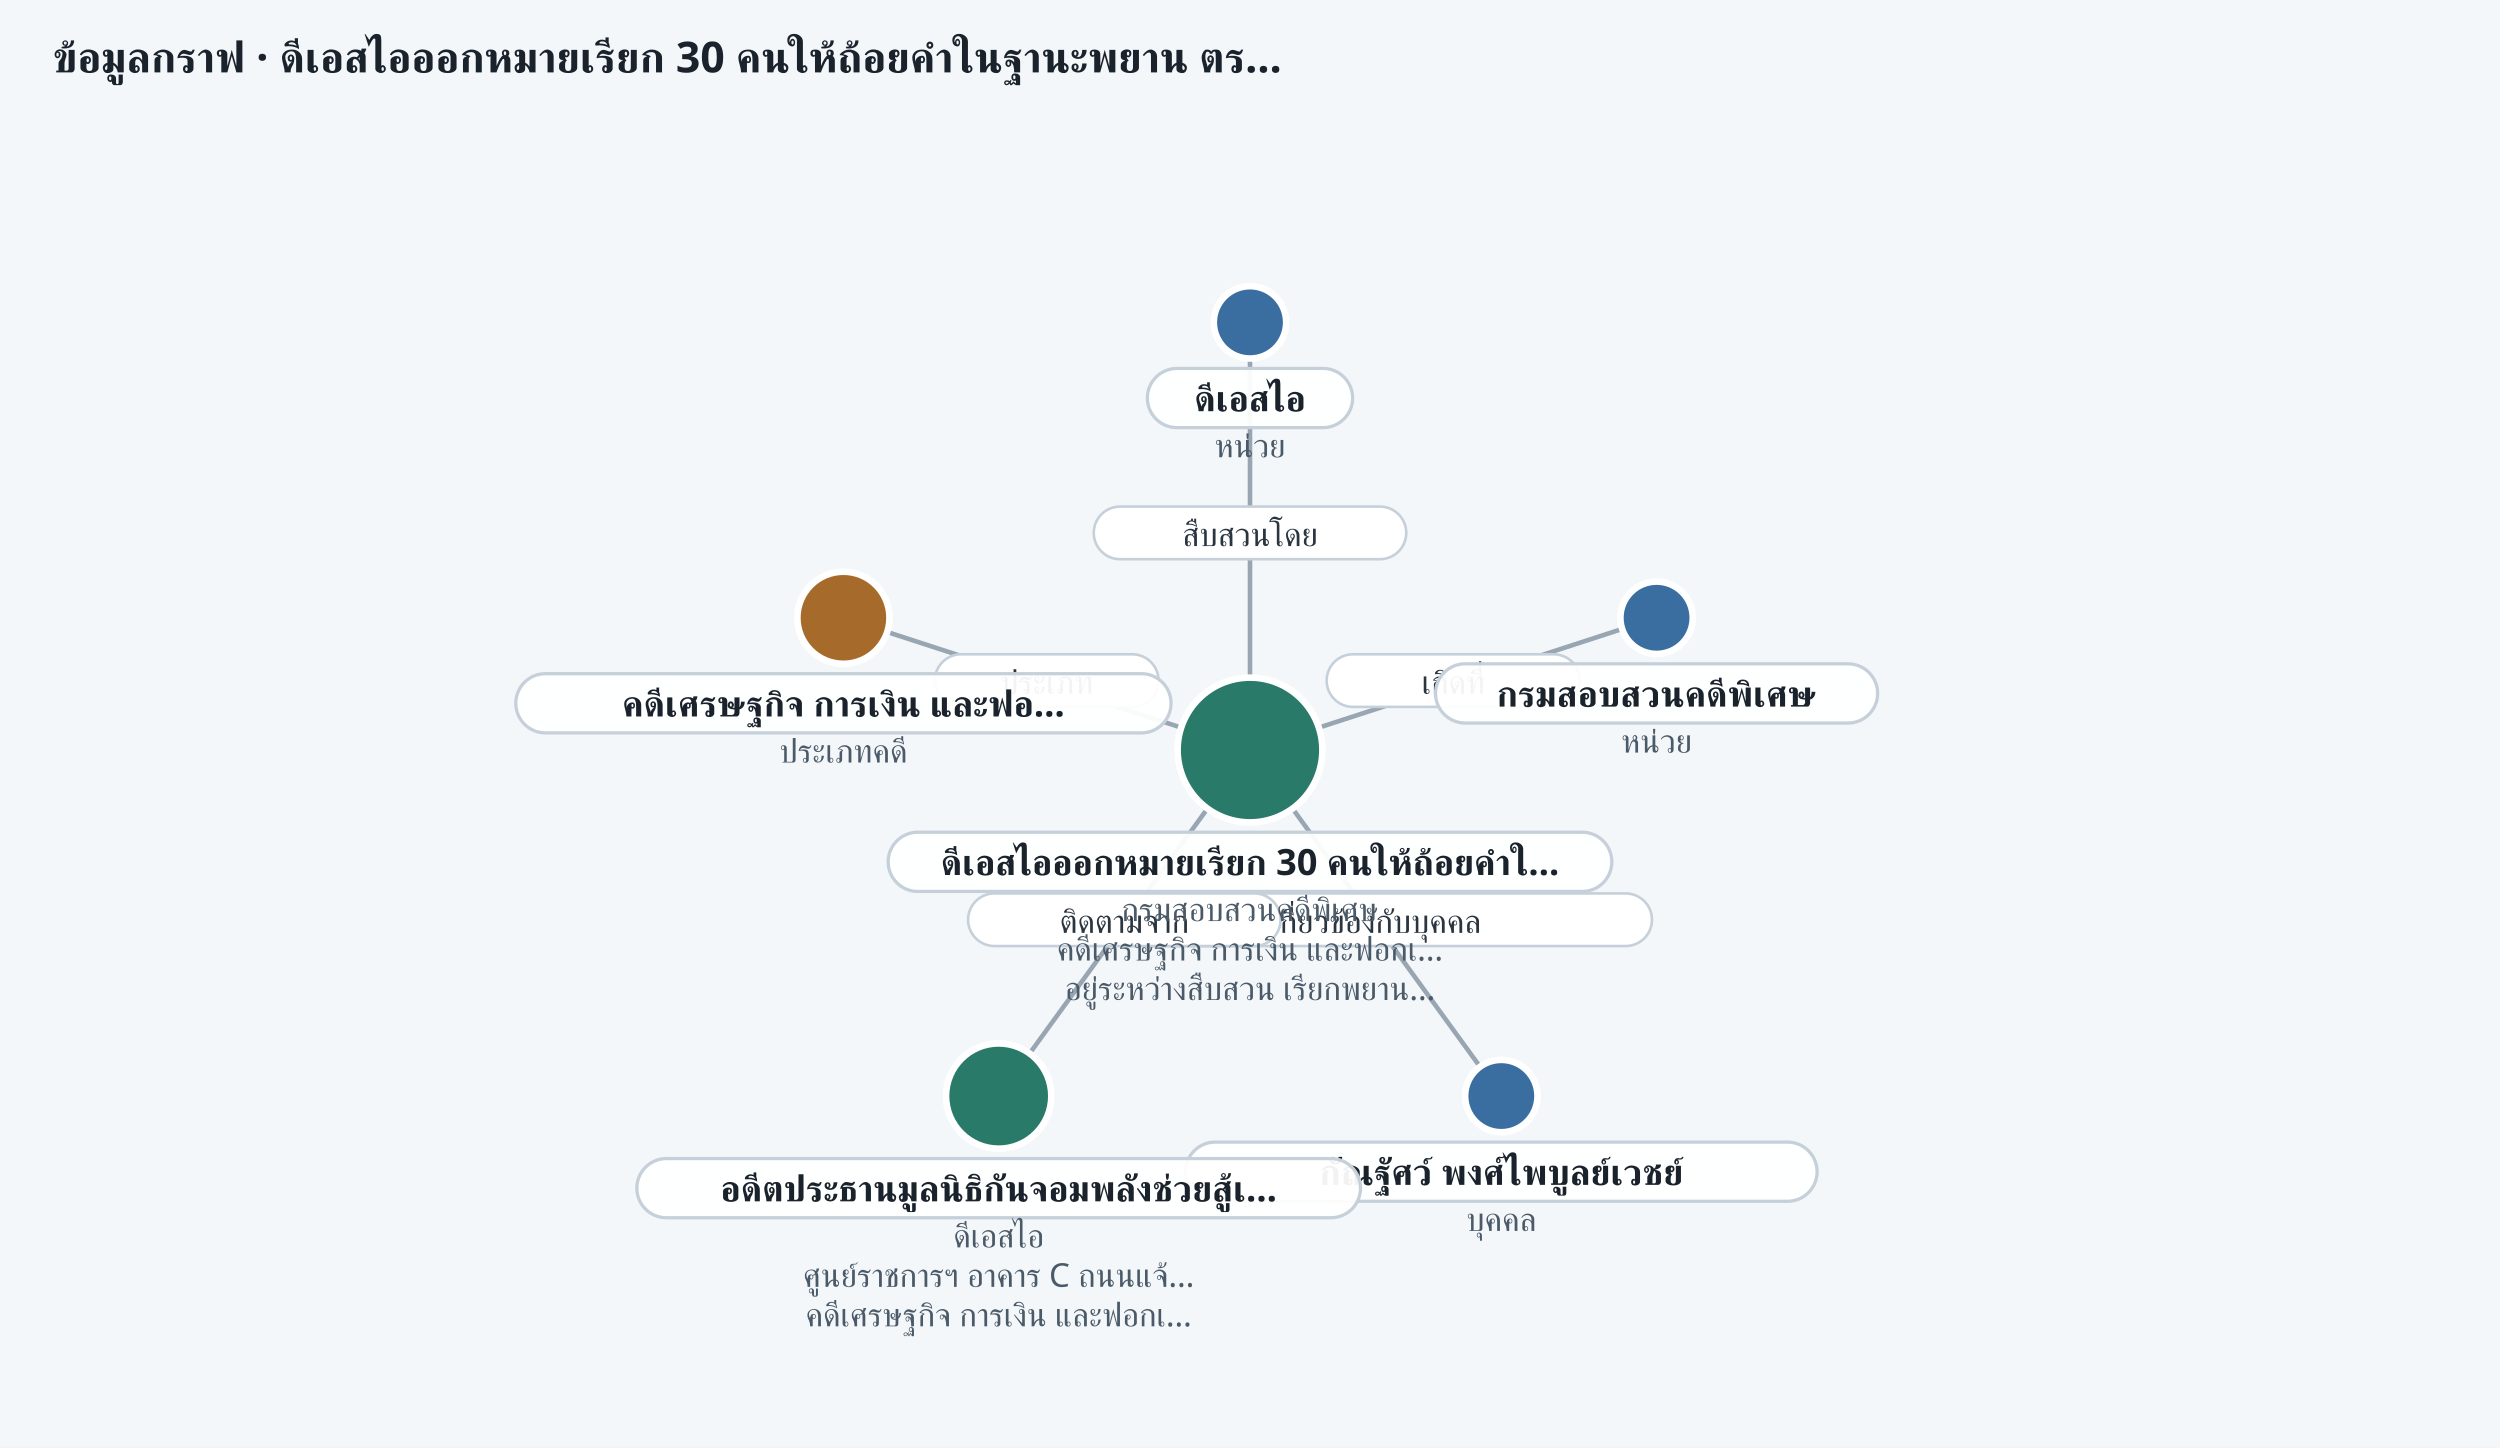
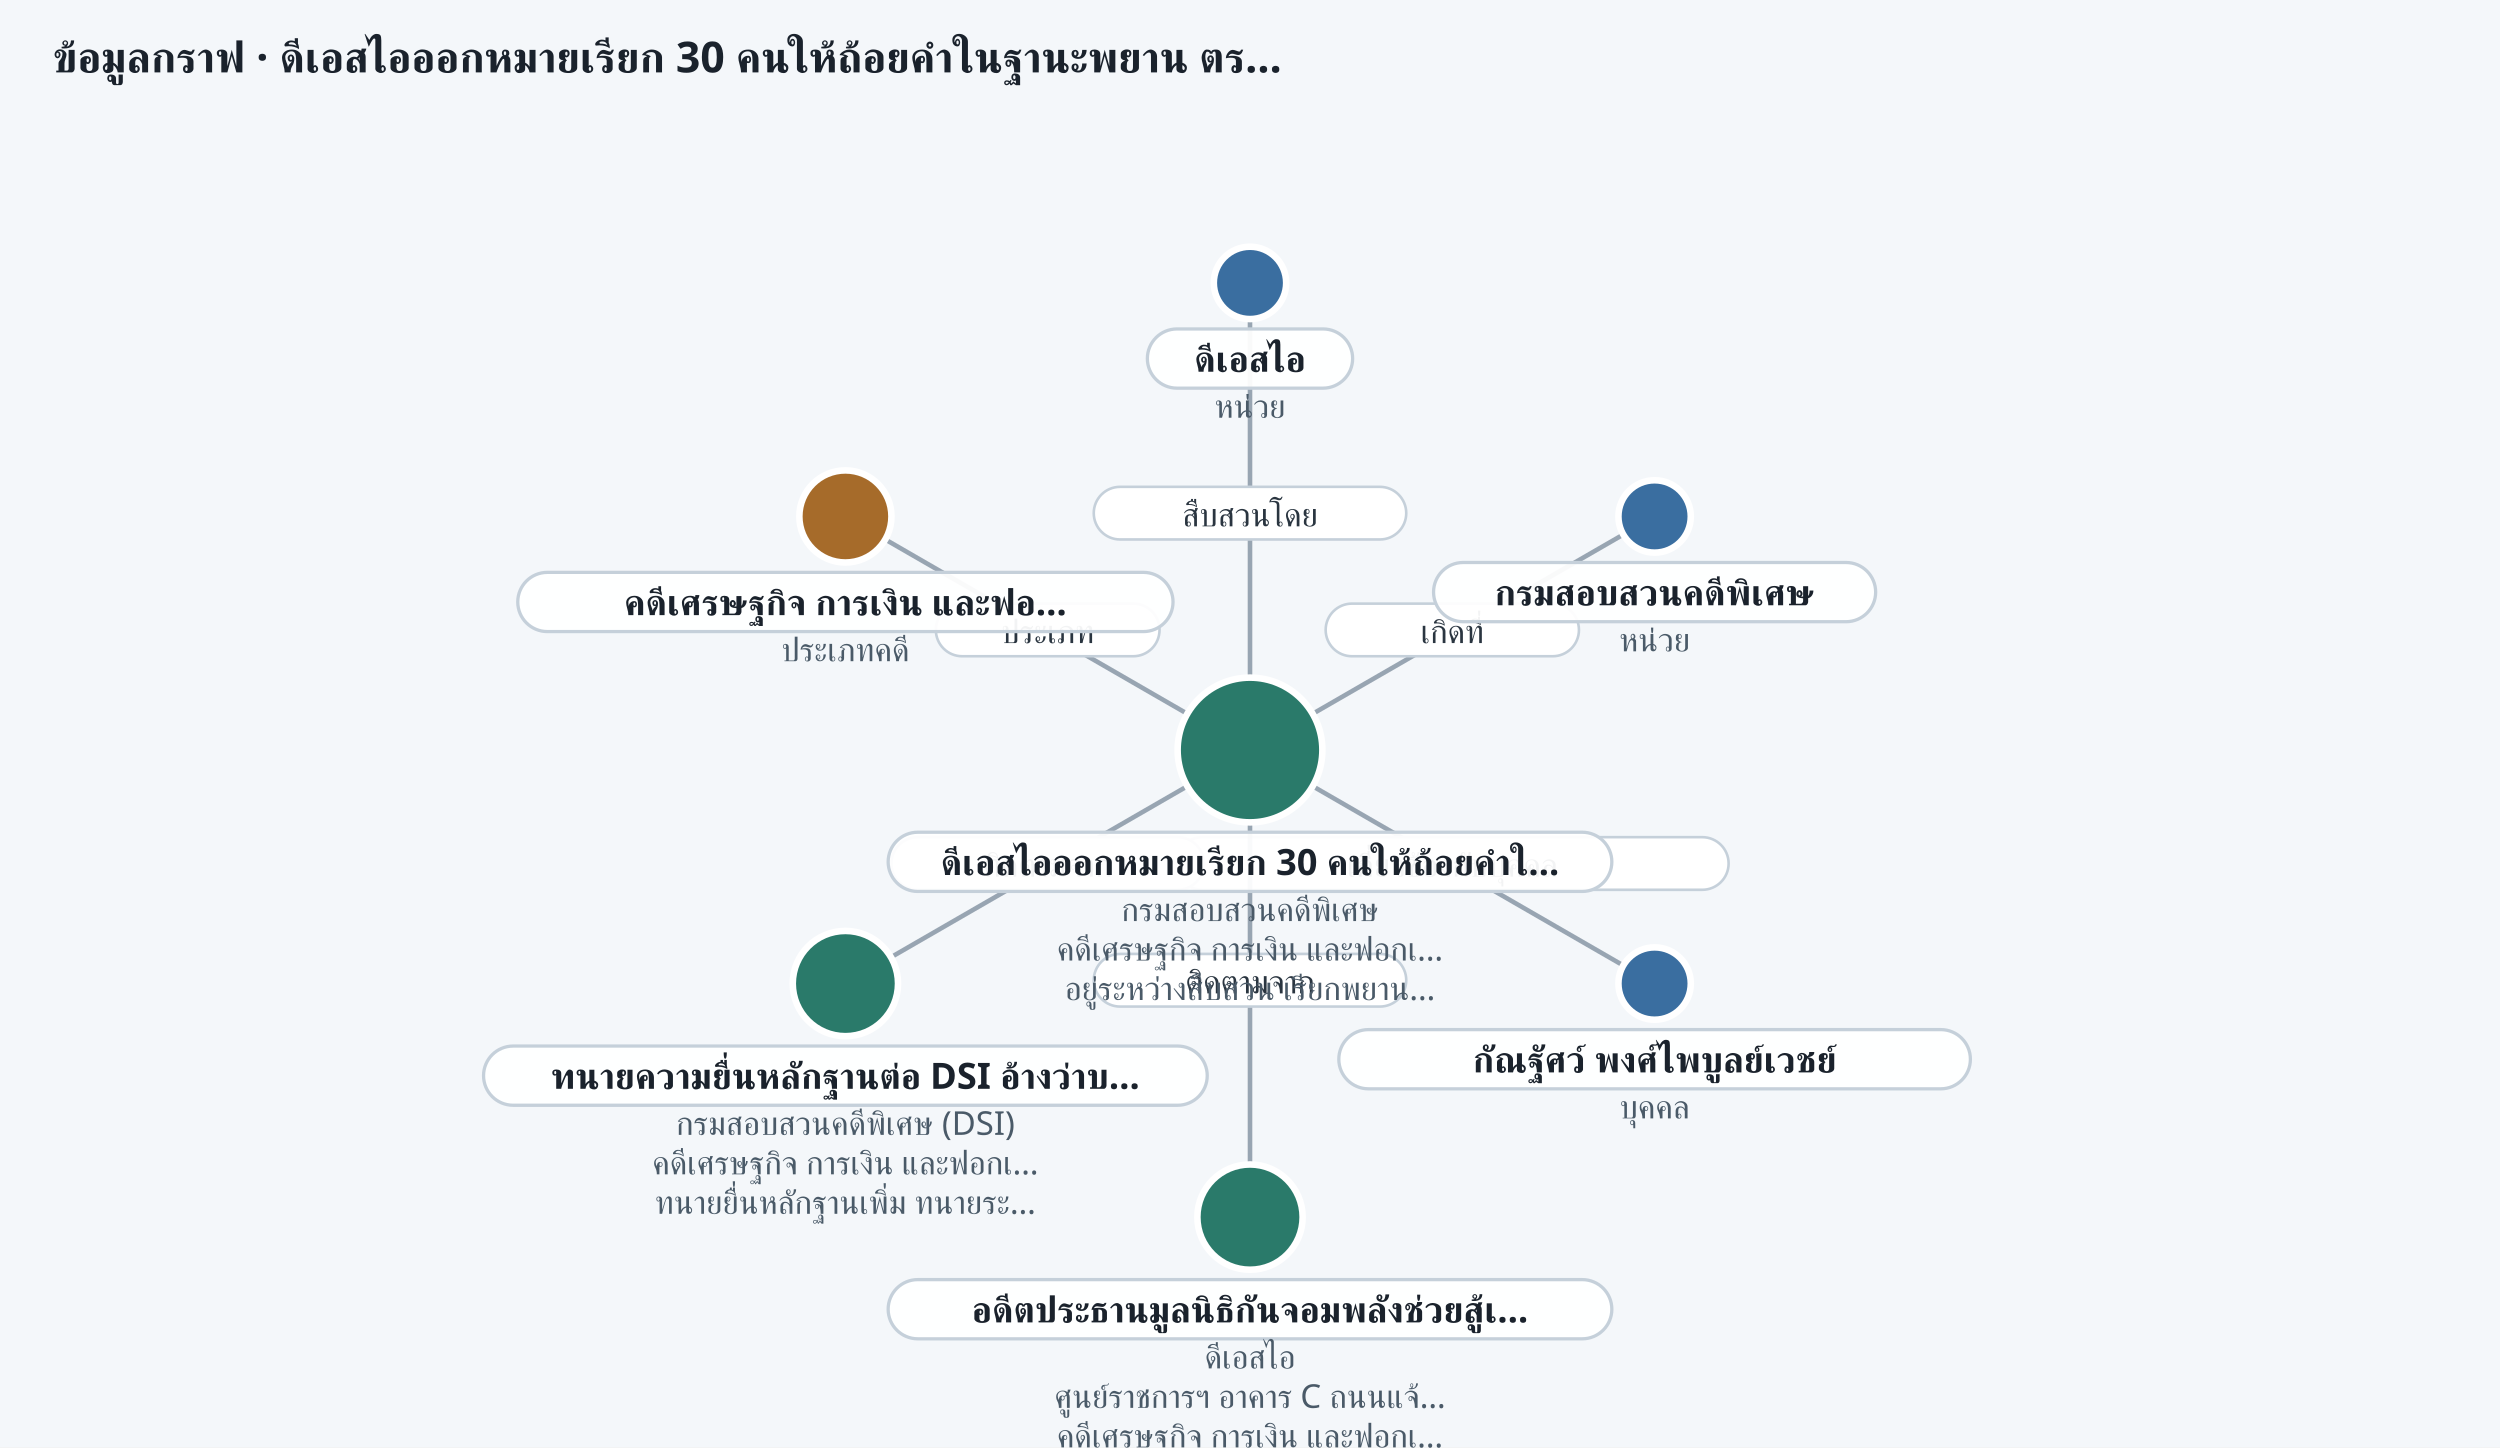
<svg xmlns="http://www.w3.org/2000/svg" width="760" height="440" viewBox="0 0 760 440" role="img" aria-label="ego graph 20261119-econ-01">
  <rect width="100%" height="100%" fill="#f4f7fa" />
  <text x="16" y="22" font-size="13" font-weight="700" fill="#1a222c" font-family="Sarabun, Anuphan, sans-serif">ข้อมูลกราฟ · ดีเอสไอออกหมายเรียก 30 คนให้ถ้อยคำในฐานะพยาน ตร…</text>
-   <line x1="380.0" y1="228.0" x2="380.0" y2="98.0" stroke="#7a8a9a" stroke-width="1.4" opacity="0.75" />
-   <rect x="332.5" y="154.0" width="95.0" height="16" rx="8" fill="#fff" stroke="#c5d0da" stroke-width="0.8" />
-   <text x="380.0" y="166.0" text-anchor="middle" font-size="10" fill="#2a3540" font-family="Sarabun, Anuphan, sans-serif">สืบสวนโดย</text>
-   <line x1="380.0" y1="228.0" x2="503.6" y2="187.8" stroke="#7a8a9a" stroke-width="1.4" opacity="0.75" />
-   <rect x="403.3" y="198.9" width="77.0" height="16" rx="8" fill="#fff" stroke="#c5d0da" stroke-width="0.8" />
-   <text x="441.8" y="210.9" text-anchor="middle" font-size="10" fill="#2a3540" font-family="Sarabun, Anuphan, sans-serif">เกิดที่</text>
-   <line x1="380.0" y1="228.0" x2="456.4" y2="333.2" stroke="#7a8a9a" stroke-width="1.4" opacity="0.75" />
-   <rect x="334.2" y="271.6" width="168.0" height="16" rx="8" fill="#fff" stroke="#c5d0da" stroke-width="0.8" />
-   <text x="418.2" y="283.6" text-anchor="middle" font-size="10" fill="#2a3540" font-family="Sarabun, Anuphan, sans-serif">เกี่ยวข้องกับบุคคล</text>
-   <line x1="380.0" y1="228.0" x2="303.6" y2="333.2" stroke="#7a8a9a" stroke-width="1.4" opacity="0.75" />
-   <rect x="294.3" y="271.6" width="95.0" height="16" rx="8" fill="#fff" stroke="#c5d0da" stroke-width="0.8" />
-   <text x="341.8" y="283.6" text-anchor="middle" font-size="10" fill="#2a3540" font-family="Sarabun, Anuphan, sans-serif">ติดตามจาก</text>
-   <line x1="380.0" y1="228.0" x2="256.4" y2="187.8" stroke="#7a8a9a" stroke-width="1.4" opacity="0.75" />
-   <rect x="284.2" y="198.9" width="68.0" height="16" rx="8" fill="#fff" stroke="#c5d0da" stroke-width="0.8" />
-   <text x="318.2" y="210.9" text-anchor="middle" font-size="10" fill="#2a3540" font-family="Sarabun, Anuphan, sans-serif">ประเภท</text>
+   <line x1="380.0" y1="228.0" x2="380.0" y2="86.0" stroke="#7a8a9a" stroke-width="1.4" opacity="0.75" />
+   <rect x="332.5" y="148.0" width="95.0" height="16" rx="8" fill="#fff" stroke="#c5d0da" stroke-width="0.8" />
+   <text x="380.0" y="160.0" text-anchor="middle" font-size="10" fill="#2a3540" font-family="Sarabun, Anuphan, sans-serif">สืบสวนโดย</text>
+   <line x1="380.0" y1="228.0" x2="503.0" y2="157.0" stroke="#7a8a9a" stroke-width="1.4" opacity="0.75" />
+   <rect x="403.0" y="183.5" width="77.0" height="16" rx="8" fill="#fff" stroke="#c5d0da" stroke-width="0.8" />
+   <text x="441.5" y="195.5" text-anchor="middle" font-size="10" fill="#2a3540" font-family="Sarabun, Anuphan, sans-serif">เกิดที่</text>
+   <line x1="380.0" y1="228.0" x2="503.0" y2="299.0" stroke="#7a8a9a" stroke-width="1.4" opacity="0.75" />
+   <rect x="357.5" y="254.5" width="168.0" height="16" rx="8" fill="#fff" stroke="#c5d0da" stroke-width="0.8" />
+   <text x="441.5" y="266.5" text-anchor="middle" font-size="10" fill="#2a3540" font-family="Sarabun, Anuphan, sans-serif">เกี่ยวข้องกับบุคคล</text>
+   <line x1="380.0" y1="228.0" x2="380.0" y2="370.0" stroke="#7a8a9a" stroke-width="1.4" opacity="0.75" />
+   <rect x="332.5" y="290.0" width="95.0" height="16" rx="8" fill="#fff" stroke="#c5d0da" stroke-width="0.8" />
+   <text x="380.0" y="302.0" text-anchor="middle" font-size="10" fill="#2a3540" font-family="Sarabun, Anuphan, sans-serif">ติดตามจาก</text>
+   <line x1="257.0" y1="299.0" x2="380.0" y2="228.0" stroke="#7a8a9a" stroke-width="1.4" opacity="0.75" />
+   <rect x="271.0" y="254.5" width="95.0" height="16" rx="8" fill="#fff" stroke="#c5d0da" stroke-width="0.8" />
+   <text x="318.5" y="266.5" text-anchor="middle" font-size="10" fill="#2a3540" font-family="Sarabun, Anuphan, sans-serif">ติดตามจาก</text>
+   <line x1="380.0" y1="228.0" x2="257.0" y2="157.0" stroke="#7a8a9a" stroke-width="1.4" opacity="0.75" />
+   <rect x="284.5" y="183.5" width="68.0" height="16" rx="8" fill="#fff" stroke="#c5d0da" stroke-width="0.8" />
+   <text x="318.5" y="195.5" text-anchor="middle" font-size="10" fill="#2a3540" font-family="Sarabun, Anuphan, sans-serif">ประเภท</text>
  <circle cx="380.0" cy="228.0" r="22" fill="#2a7a6a" stroke="#fff" stroke-width="2" />
  <rect x="270.0" y="253.0" width="220.0" height="18" rx="9" fill="rgba(255,255,255,0.94)" stroke="#c5d0da" />
  <text x="380.0" y="266.0" text-anchor="middle" font-size="11" font-weight="600" fill="#1a222c" font-family="Sarabun, Anuphan, sans-serif">ดีเอสไอออกหมายเรียก 30 คนให้ถ้อยคำใ…</text>
  <text x="380.0" y="280.0" text-anchor="middle" font-size="10" fill="#4a5a68" font-family="Sarabun, Anuphan, sans-serif">กรมสอบสวนคดีพิเศษ</text>
  <text x="380.0" y="292.0" text-anchor="middle" font-size="10" fill="#4a5a68" font-family="Sarabun, Anuphan, sans-serif">คดีเศรษฐกิจ การเงิน และฟอกเ…</text>
  <text x="380.0" y="304.0" text-anchor="middle" font-size="10" fill="#4a5a68" font-family="Sarabun, Anuphan, sans-serif">อยู่ระหว่างสืบสวน เรียกพยาน…</text>
-   <circle cx="380.0" cy="98.0" r="11" fill="#3a6ea0" stroke="#fff" stroke-width="2" />
-   <rect x="348.8" y="112.0" width="62.4" height="18" rx="9" fill="rgba(255,255,255,0.94)" stroke="#c5d0da" />
-   <text x="380.0" y="125.0" text-anchor="middle" font-size="11" font-weight="600" fill="#1a222c" font-family="Sarabun, Anuphan, sans-serif">ดีเอสไอ</text>
-   <text x="380.0" y="139.0" text-anchor="middle" font-size="10" fill="#4a5a68" font-family="Sarabun, Anuphan, sans-serif">หน่วย</text>
-   <circle cx="503.6" cy="187.8" r="11" fill="#3a6ea0" stroke="#fff" stroke-width="2" />
-   <rect x="436.4" y="201.8" width="134.4" height="18" rx="9" fill="rgba(255,255,255,0.94)" stroke="#c5d0da" />
-   <text x="503.6" y="214.8" text-anchor="middle" font-size="11" font-weight="600" fill="#1a222c" font-family="Sarabun, Anuphan, sans-serif">กรมสอบสวนคดีพิเศษ</text>
-   <text x="503.6" y="228.8" text-anchor="middle" font-size="10" fill="#4a5a68" font-family="Sarabun, Anuphan, sans-serif">หน่วย</text>
-   <circle cx="456.4" cy="333.2" r="11" fill="#3a6ea0" stroke="#fff" stroke-width="2" />
-   <rect x="360.4" y="347.2" width="192.0" height="18" rx="9" fill="rgba(255,255,255,0.94)" stroke="#c5d0da" />
-   <text x="456.4" y="360.2" text-anchor="middle" font-size="11" font-weight="600" fill="#1a222c" font-family="Sarabun, Anuphan, sans-serif">กัณฐัศว์ พงศ์ไพบูลย์เวชย์</text>
-   <text x="456.4" y="374.2" text-anchor="middle" font-size="10" fill="#4a5a68" font-family="Sarabun, Anuphan, sans-serif">บุคคล</text>
-   <circle cx="303.6" cy="333.2" r="16" fill="#2a7a6a" stroke="#fff" stroke-width="2" />
-   <rect x="193.6" y="352.2" width="220.0" height="18" rx="9" fill="rgba(255,255,255,0.94)" stroke="#c5d0da" />
-   <text x="303.6" y="365.2" text-anchor="middle" font-size="11" font-weight="600" fill="#1a222c" font-family="Sarabun, Anuphan, sans-serif">อดีตประธานมูลนิธิกันจอมพลังช่วยสู้เ…</text>
-   <text x="303.6" y="379.2" text-anchor="middle" font-size="10" fill="#4a5a68" font-family="Sarabun, Anuphan, sans-serif">ดีเอสไอ</text>
-   <text x="303.6" y="391.2" text-anchor="middle" font-size="10" fill="#4a5a68" font-family="Sarabun, Anuphan, sans-serif">ศูนย์ราชการฯ อาคาร C ถนนแจ้…</text>
-   <text x="303.6" y="403.2" text-anchor="middle" font-size="10" fill="#4a5a68" font-family="Sarabun, Anuphan, sans-serif">คดีเศรษฐกิจ การเงิน และฟอกเ…</text>
-   <circle cx="256.4" cy="187.8" r="14" fill="#a66b2a" stroke="#fff" stroke-width="2" />
-   <rect x="156.8" y="204.8" width="199.2" height="18" rx="9" fill="rgba(255,255,255,0.94)" stroke="#c5d0da" />
-   <text x="256.4" y="217.8" text-anchor="middle" font-size="11" font-weight="600" fill="#1a222c" font-family="Sarabun, Anuphan, sans-serif">คดีเศรษฐกิจ การเงิน และฟอ…</text>
-   <text x="256.4" y="231.8" text-anchor="middle" font-size="10" fill="#4a5a68" font-family="Sarabun, Anuphan, sans-serif">ประเภทคดี</text>
+   <circle cx="380.0" cy="86.0" r="11" fill="#3a6ea0" stroke="#fff" stroke-width="2" />
+   <rect x="348.8" y="100.0" width="62.4" height="18" rx="9" fill="rgba(255,255,255,0.94)" stroke="#c5d0da" />
+   <text x="380.0" y="113.0" text-anchor="middle" font-size="11" font-weight="600" fill="#1a222c" font-family="Sarabun, Anuphan, sans-serif">ดีเอสไอ</text>
+   <text x="380.0" y="127.0" text-anchor="middle" font-size="10" fill="#4a5a68" font-family="Sarabun, Anuphan, sans-serif">หน่วย</text>
+   <circle cx="503.0" cy="157.0" r="11" fill="#3a6ea0" stroke="#fff" stroke-width="2" />
+   <rect x="435.8" y="171.0" width="134.4" height="18" rx="9" fill="rgba(255,255,255,0.94)" stroke="#c5d0da" />
+   <text x="503.0" y="184.0" text-anchor="middle" font-size="11" font-weight="600" fill="#1a222c" font-family="Sarabun, Anuphan, sans-serif">กรมสอบสวนคดีพิเศษ</text>
+   <text x="503.0" y="198.0" text-anchor="middle" font-size="10" fill="#4a5a68" font-family="Sarabun, Anuphan, sans-serif">หน่วย</text>
+   <circle cx="503.0" cy="299.0" r="11" fill="#3a6ea0" stroke="#fff" stroke-width="2" />
+   <rect x="407.0" y="313.0" width="192.0" height="18" rx="9" fill="rgba(255,255,255,0.94)" stroke="#c5d0da" />
+   <text x="503.0" y="326.0" text-anchor="middle" font-size="11" font-weight="600" fill="#1a222c" font-family="Sarabun, Anuphan, sans-serif">กัณฐัศว์ พงศ์ไพบูลย์เวชย์</text>
+   <text x="503.0" y="340.0" text-anchor="middle" font-size="10" fill="#4a5a68" font-family="Sarabun, Anuphan, sans-serif">บุคคล</text>
+   <circle cx="380.0" cy="370.0" r="16" fill="#2a7a6a" stroke="#fff" stroke-width="2" />
+   <rect x="270.0" y="389.0" width="220.0" height="18" rx="9" fill="rgba(255,255,255,0.94)" stroke="#c5d0da" />
+   <text x="380.0" y="402.0" text-anchor="middle" font-size="11" font-weight="600" fill="#1a222c" font-family="Sarabun, Anuphan, sans-serif">อดีตประธานมูลนิธิกันจอมพลังช่วยสู้เ…</text>
+   <text x="380.0" y="416.0" text-anchor="middle" font-size="10" fill="#4a5a68" font-family="Sarabun, Anuphan, sans-serif">ดีเอสไอ</text>
+   <text x="380.0" y="428.0" text-anchor="middle" font-size="10" fill="#4a5a68" font-family="Sarabun, Anuphan, sans-serif">ศูนย์ราชการฯ อาคาร C ถนนแจ้…</text>
+   <text x="380.0" y="440.0" text-anchor="middle" font-size="10" fill="#4a5a68" font-family="Sarabun, Anuphan, sans-serif">คดีเศรษฐกิจ การเงิน และฟอกเ…</text>
+   <circle cx="257.0" cy="299.0" r="16" fill="#2a7a6a" stroke="#fff" stroke-width="2" />
+   <rect x="147.0" y="318.0" width="220.0" height="18" rx="9" fill="rgba(255,255,255,0.94)" stroke="#c5d0da" />
+   <text x="257.0" y="331.0" text-anchor="middle" font-size="11" font-weight="600" fill="#1a222c" font-family="Sarabun, Anuphan, sans-serif">ทนายความยื่นหลักฐานต่อ DSI อ้างว่าบ…</text>
+   <text x="257.0" y="345.0" text-anchor="middle" font-size="10" fill="#4a5a68" font-family="Sarabun, Anuphan, sans-serif">กรมสอบสวนคดีพิเศษ (DSI)</text>
+   <text x="257.0" y="357.0" text-anchor="middle" font-size="10" fill="#4a5a68" font-family="Sarabun, Anuphan, sans-serif">คดีเศรษฐกิจ การเงิน และฟอกเ…</text>
+   <text x="257.0" y="369.0" text-anchor="middle" font-size="10" fill="#4a5a68" font-family="Sarabun, Anuphan, sans-serif">ทนายยื่นหลักฐานเพิ่ม ทนายระ…</text>
+   <circle cx="257.0" cy="157.0" r="14" fill="#a66b2a" stroke="#fff" stroke-width="2" />
+   <rect x="157.4" y="174.0" width="199.2" height="18" rx="9" fill="rgba(255,255,255,0.94)" stroke="#c5d0da" />
+   <text x="257.0" y="187.0" text-anchor="middle" font-size="11" font-weight="600" fill="#1a222c" font-family="Sarabun, Anuphan, sans-serif">คดีเศรษฐกิจ การเงิน และฟอ…</text>
+   <text x="257.0" y="201.0" text-anchor="middle" font-size="10" fill="#4a5a68" font-family="Sarabun, Anuphan, sans-serif">ประเภทคดี</text>
</svg>
